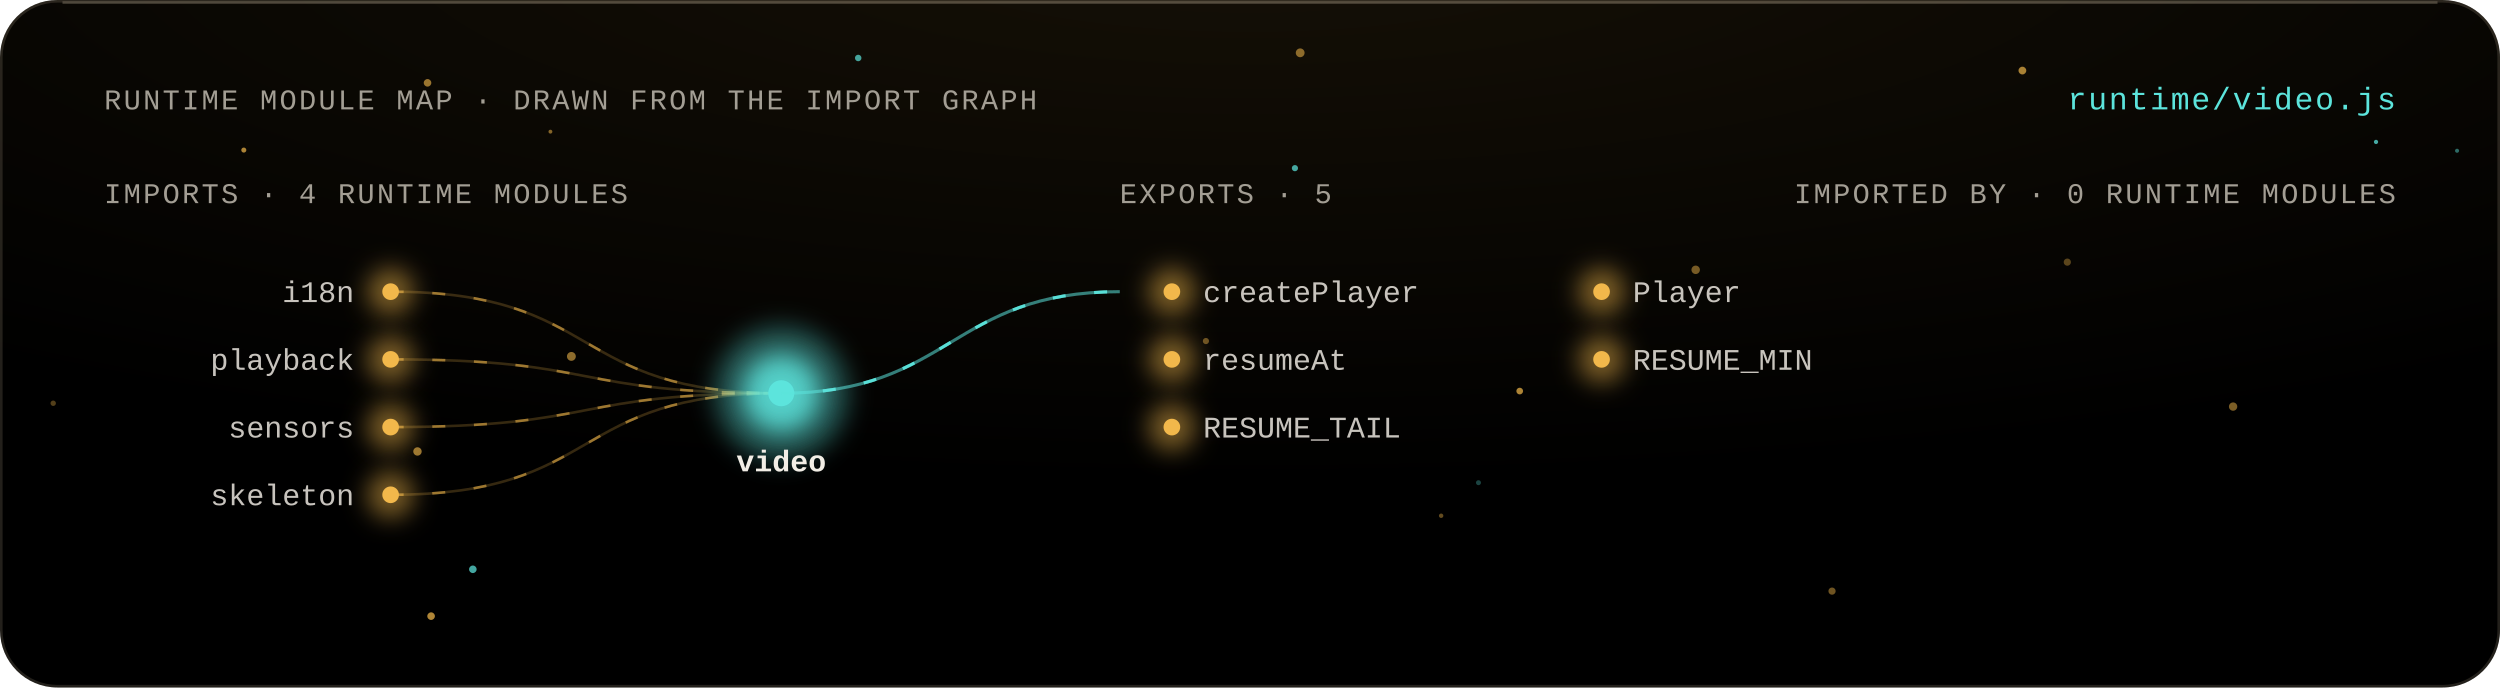
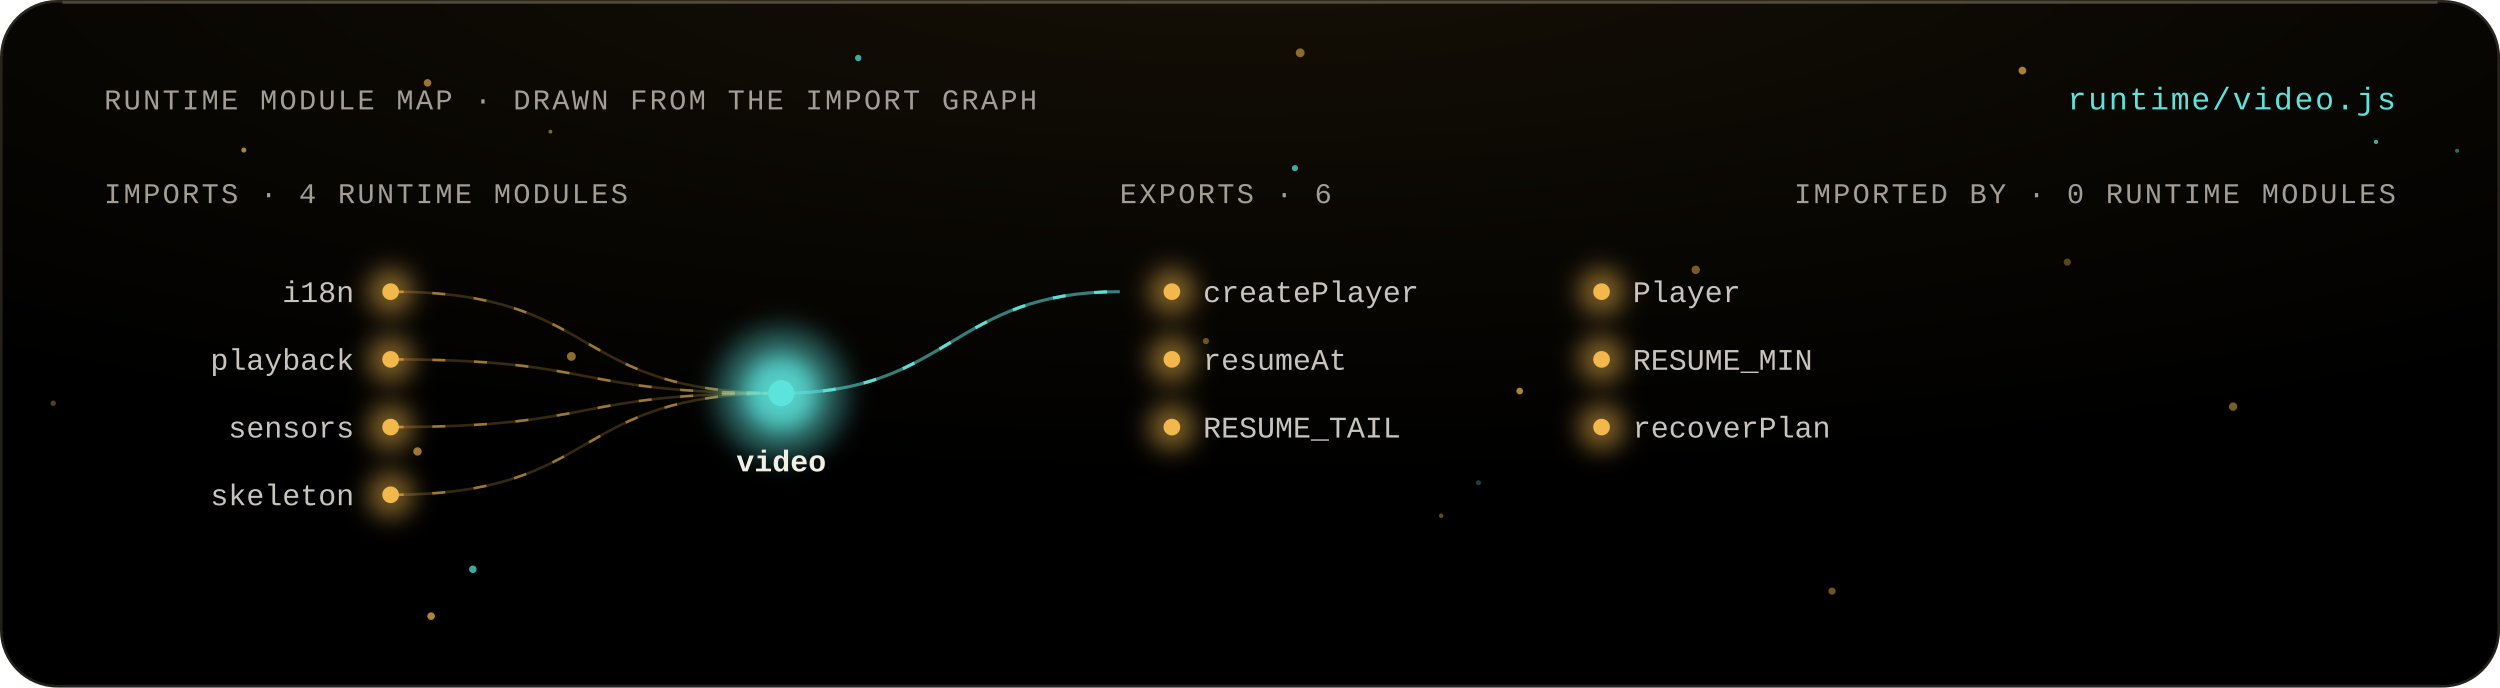
<svg xmlns="http://www.w3.org/2000/svg" viewBox="0 0 960 264" width="960" height="264" role="img" aria-labelledby="t">
  <style>
  text { font-family: 'Geist Mono', ui-monospace, 'Liberation Mono', Menlo, monospace; fill: #F2EEE6; }
  .m { fill: #A39E94; font-size: 11px; letter-spacing: .08em; }
  .l { font-size: 11.5px; }
  .h { font-size: 12px; fill: #5CE4DC; letter-spacing: .06em; }
  .flow { stroke-dasharray: 5 11; animation: flow 3s linear infinite; }
  @keyframes flow { to { stroke-dashoffset: -32; } }
  .breathe { animation: breathe 4.2s ease-in-out infinite; }
  @keyframes breathe { 50% { opacity: .38; } }
  .beat { animation: beat 2.6s ease-in-out infinite; transform-box: fill-box; transform-origin: center; }
  @keyframes beat { 50% { opacity: .55; transform: scale(1.35); } }
  .spin { transform-box: fill-box; transform-origin: center; animation: spin 48s linear infinite; }
  .spin-r { transform-box: fill-box; transform-origin: center; animation: spin 64s linear infinite reverse; }
  @keyframes spin { to { transform: rotate(360deg); } }
  @media (prefers-reduced-motion: reduce) { * { animation: none !important; } }
</style>
  <defs>
    <filter id="bloom" x="-80%" y="-80%" width="260%" height="260%">
      <feGaussianBlur stdDeviation="4.5" />
    </filter>
    <filter id="soft" x="-30%" y="-30%" width="160%" height="160%">
      <feGaussianBlur stdDeviation="1.4" />
    </filter>
    <radialGradient id="key" cx="50%" cy="-10%" r="80%">
      <stop offset="0" stop-color="#F2B84B" stop-opacity=".09" />
      <stop offset="1" stop-color="#F2B84B" stop-opacity="0" />
    </radialGradient>
    <linearGradient id="pair" x1="0" x2="1">
      <stop offset="0" stop-color="#F2B84B" />
      <stop offset="1" stop-color="#5CE4DC" />
    </linearGradient>
  </defs>
  <rect width="960" height="264" rx="22" fill="#000" />
  <rect width="960" height="264" rx="22" fill="url(#key)" />
  <rect x=".5" y=".5" width="959" height="263" rx="21.5" fill="none" stroke="rgba(255,232,196,.14)" />
  <path d="M 24 1 H 936" stroke="rgba(255,238,208,.22)" stroke-width="1" />
  <g>
    <circle cx="703.5" cy="226.99" r="1.39" fill="#F2B84B" opacity="0.46" class="breathe" style="animation-delay:-0.04s" />
    <circle cx="164.17" cy="31.81" r="1.45" fill="#F2B84B" opacity="0.62" class="breathe" style="animation-delay:-3.87s" />
    <circle cx="651.14" cy="103.61" r="1.62" fill="#F2B84B" opacity="0.48" class="breathe" style="animation-delay:-0.74s" />
    <circle cx="211.36" cy="50.56" r="0.75" fill="#F2B84B" opacity="0.53" class="breathe" style="animation-delay:-2.97s" />
    <circle cx="219.41" cy="136.86" r="1.7" fill="#F2B84B" opacity="0.58" class="breathe" style="animation-delay:-4.02s" />
    <circle cx="943.51" cy="57.89" r="0.78" fill="#5CE4DC" opacity="0.46" class="breathe" style="animation-delay:-0.31s" />
    <circle cx="165.54" cy="236.6" r="1.46" fill="#F2B84B" opacity="0.72" class="breathe" style="animation-delay:-0.61s" />
    <circle cx="567.73" cy="185.35" r="0.96" fill="#5CE4DC" opacity="0.3" class="breathe" style="animation-delay:-2.13s" />
    <circle cx="20.43" cy="154.85" r="1.04" fill="#F2B84B" opacity="0.34" class="breathe" style="animation-delay:-1.61s" />
    <circle cx="912.39" cy="54.5" r="0.82" fill="#5CE4DC" opacity="0.74" class="breathe" style="animation-delay:-0.36s" />
    <circle cx="329.55" cy="22.27" r="1.25" fill="#5CE4DC" opacity="0.7" class="breathe" style="animation-delay:-3.22s" />
    <circle cx="463.07" cy="130.96" r="1.19" fill="#F2B84B" opacity="0.43" class="breathe" style="animation-delay:-2.28s" />
    <circle cx="776.6" cy="27.1" r="1.49" fill="#F2B84B" opacity="0.68" class="breathe" style="animation-delay:-3.3s" />
    <circle cx="181.57" cy="218.61" r="1.45" fill="#5CE4DC" opacity="0.73" class="breathe" style="animation-delay:-0.97s" />
    <circle cx="793.85" cy="100.66" r="1.39" fill="#F2B84B" opacity="0.36" class="breathe" style="animation-delay:-1.02s" />
    <circle cx="160.31" cy="173.36" r="1.61" fill="#F2B84B" opacity="0.63" class="breathe" style="animation-delay:-2.69s" />
    <circle cx="553.4" cy="198.05" r="0.85" fill="#F2B84B" opacity="0.41" class="breathe" style="animation-delay:-0.55s" />
    <circle cx="583.57" cy="150.17" r="1.29" fill="#F2B84B" opacity="0.71" class="breathe" style="animation-delay:-1.7s" />
    <circle cx="497.25" cy="64.57" r="1.19" fill="#5CE4DC" opacity="0.73" class="breathe" style="animation-delay:-2.67s" />
    <circle cx="499.27" cy="20.28" r="1.69" fill="#F2B84B" opacity="0.55" class="breathe" style="animation-delay:-1.3s" />
    <circle cx="857.51" cy="156.13" r="1.6" fill="#F2B84B" opacity="0.51" class="breathe" style="animation-delay:-2.21s" />
    <circle cx="93.62" cy="57.63" r="0.97" fill="#F2B84B" opacity="0.7" class="breathe" style="animation-delay:-0.16s" />
  </g>
  <text x="40" y="42" class="m" text-anchor="start">RUNTIME MODULE MAP · DRAWN FROM THE IMPORT GRAPH</text>
  <text x="920" y="42" class="h" text-anchor="end">runtime/video.js</text>
  <text x="40" y="78" class="m" text-anchor="start">IMPORTS · 4 RUNTIME MODULES</text>
-   <text x="430" y="78" class="m" text-anchor="start">EXPORTS · 5</text>
+   <text x="430" y="78" class="m" text-anchor="start">EXPORTS · 6</text>
  <text x="920" y="78" class="m" text-anchor="end">IMPORTED BY · 0 RUNTIME MODULES</text>
  <path d="M 150 112 C 232.5 112, 217.5 151, 300 151" fill="none" stroke="#F2B84B" stroke-opacity="0.22" stroke-width="1" />
  <path d="M 150 112 C 232.5 112, 217.5 151, 300 151" fill="none" stroke="#F2B84B" stroke-opacity="0.55" stroke-width="1" class="flow" />
  <g>
    <circle cx="150" cy="112" r="9" fill="#F2B84B" opacity="0.5" filter="url(#bloom)" class="breathe" style="animation-delay:-3.49s" />
    <circle cx="150" cy="112" r="3.2" fill="#F2B84B" />
  </g>
  <text x="136" y="116" class="l" text-anchor="end" fill="#F2EEE6" fill-opacity=".82">i18n</text>
  <path d="M 150 138 C 232.5 138, 217.5 151, 300 151" fill="none" stroke="#F2B84B" stroke-opacity="0.22" stroke-width="1" />
  <path d="M 150 138 C 232.5 138, 217.5 151, 300 151" fill="none" stroke="#F2B84B" stroke-opacity="0.55" stroke-width="1" class="flow" />
  <g>
    <circle cx="150" cy="138" r="9" fill="#F2B84B" opacity="0.5" filter="url(#bloom)" class="breathe" style="animation-delay:-2.52s" />
    <circle cx="150" cy="138" r="3.2" fill="#F2B84B" />
  </g>
  <text x="136" y="142" class="l" text-anchor="end" fill="#F2EEE6" fill-opacity=".82">playback</text>
  <path d="M 150 164 C 232.5 164, 217.5 151, 300 151" fill="none" stroke="#F2B84B" stroke-opacity="0.22" stroke-width="1" />
  <path d="M 150 164 C 232.5 164, 217.5 151, 300 151" fill="none" stroke="#F2B84B" stroke-opacity="0.55" stroke-width="1" class="flow" />
  <g>
    <circle cx="150" cy="164" r="9" fill="#F2B84B" opacity="0.5" filter="url(#bloom)" class="breathe" style="animation-delay:-2.93s" />
    <circle cx="150" cy="164" r="3.2" fill="#F2B84B" />
  </g>
  <text x="136" y="168" class="l" text-anchor="end" fill="#F2EEE6" fill-opacity=".82">sensors</text>
  <path d="M 150 190 C 232.5 190, 217.5 151, 300 151" fill="none" stroke="#F2B84B" stroke-opacity="0.22" stroke-width="1" />
  <path d="M 150 190 C 232.5 190, 217.5 151, 300 151" fill="none" stroke="#F2B84B" stroke-opacity="0.55" stroke-width="1" class="flow" />
  <g>
    <circle cx="150" cy="190" r="9" fill="#F2B84B" opacity="0.5" filter="url(#bloom)" class="breathe" style="animation-delay:-3.44s" />
    <circle cx="150" cy="190" r="3.2" fill="#F2B84B" />
  </g>
  <text x="136" y="194" class="l" text-anchor="end" fill="#F2EEE6" fill-opacity=".82">skeleton</text>
  <circle cx="300" cy="151" r="26" fill="#5CE4DC" opacity=".35" filter="url(#bloom)" class="beat" />
  <g>
    <circle cx="300" cy="151" r="15" fill="#5CE4DC" opacity="0.85" filter="url(#bloom)" class="beat" style="animation-delay:-0s" />
    <circle cx="300" cy="151" r="5" fill="#5CE4DC" />
  </g>
  <text x="300" y="181" class="l" text-anchor="middle" fill="#5CE4DC" font-weight="700" font-size="13">video</text>
  <path d="M 300 151 C 365 151, 365 112, 430 112" fill="none" stroke="#5CE4DC" stroke-opacity="0.55" stroke-width="1.2" />
  <path d="M 300 151 C 365 151, 365 112, 430 112" fill="none" stroke="#5CE4DC" stroke-opacity="0.95" stroke-width="1.2" class="flow" />
  <g>
    <circle cx="450" cy="112" r="9" fill="#F2B84B" opacity="0.5" filter="url(#bloom)" class="breathe" style="animation-delay:-1.67s" />
    <circle cx="450" cy="112" r="3.2" fill="#F2B84B" />
  </g>
  <text x="462" y="116" class="l" text-anchor="start" fill="#F2EEE6" fill-opacity=".82">createPlayer</text>
  <g>
    <circle cx="615" cy="112" r="9" fill="#F2B84B" opacity="0.5" filter="url(#bloom)" class="breathe" style="animation-delay:-0.04s" />
    <circle cx="615" cy="112" r="3.2" fill="#F2B84B" />
  </g>
  <text x="627" y="116" class="l" text-anchor="start" fill="#F2EEE6" fill-opacity=".82">Player</text>
  <g>
    <circle cx="450" cy="138" r="9" fill="#F2B84B" opacity="0.5" filter="url(#bloom)" class="breathe" style="animation-delay:-3.23s" />
    <circle cx="450" cy="138" r="3.2" fill="#F2B84B" />
  </g>
  <text x="462" y="142" class="l" text-anchor="start" fill="#F2EEE6" fill-opacity=".82">resumeAt</text>
  <g>
    <circle cx="615" cy="138" r="9" fill="#F2B84B" opacity="0.5" filter="url(#bloom)" class="breathe" style="animation-delay:-2.72s" />
    <circle cx="615" cy="138" r="3.2" fill="#F2B84B" />
  </g>
  <text x="627" y="142" class="l" text-anchor="start" fill="#F2EEE6" fill-opacity=".82">RESUME_MIN</text>
  <g>
    <circle cx="450" cy="164" r="9" fill="#F2B84B" opacity="0.5" filter="url(#bloom)" class="breathe" style="animation-delay:-0.68s" />
    <circle cx="450" cy="164" r="3.2" fill="#F2B84B" />
  </g>
  <text x="462" y="168" class="l" text-anchor="start" fill="#F2EEE6" fill-opacity=".82">RESUME_TAIL</text>
+   <g>
+     <circle cx="615" cy="164" r="9" fill="#F2B84B" opacity="0.5" filter="url(#bloom)" class="breathe" style="animation-delay:-0.48s" />
+     <circle cx="615" cy="164" r="3.2" fill="#F2B84B" />
+   </g>
+   <text x="627" y="168" class="l" text-anchor="start" fill="#F2EEE6" fill-opacity=".82">recoverPlan</text>
</svg>
